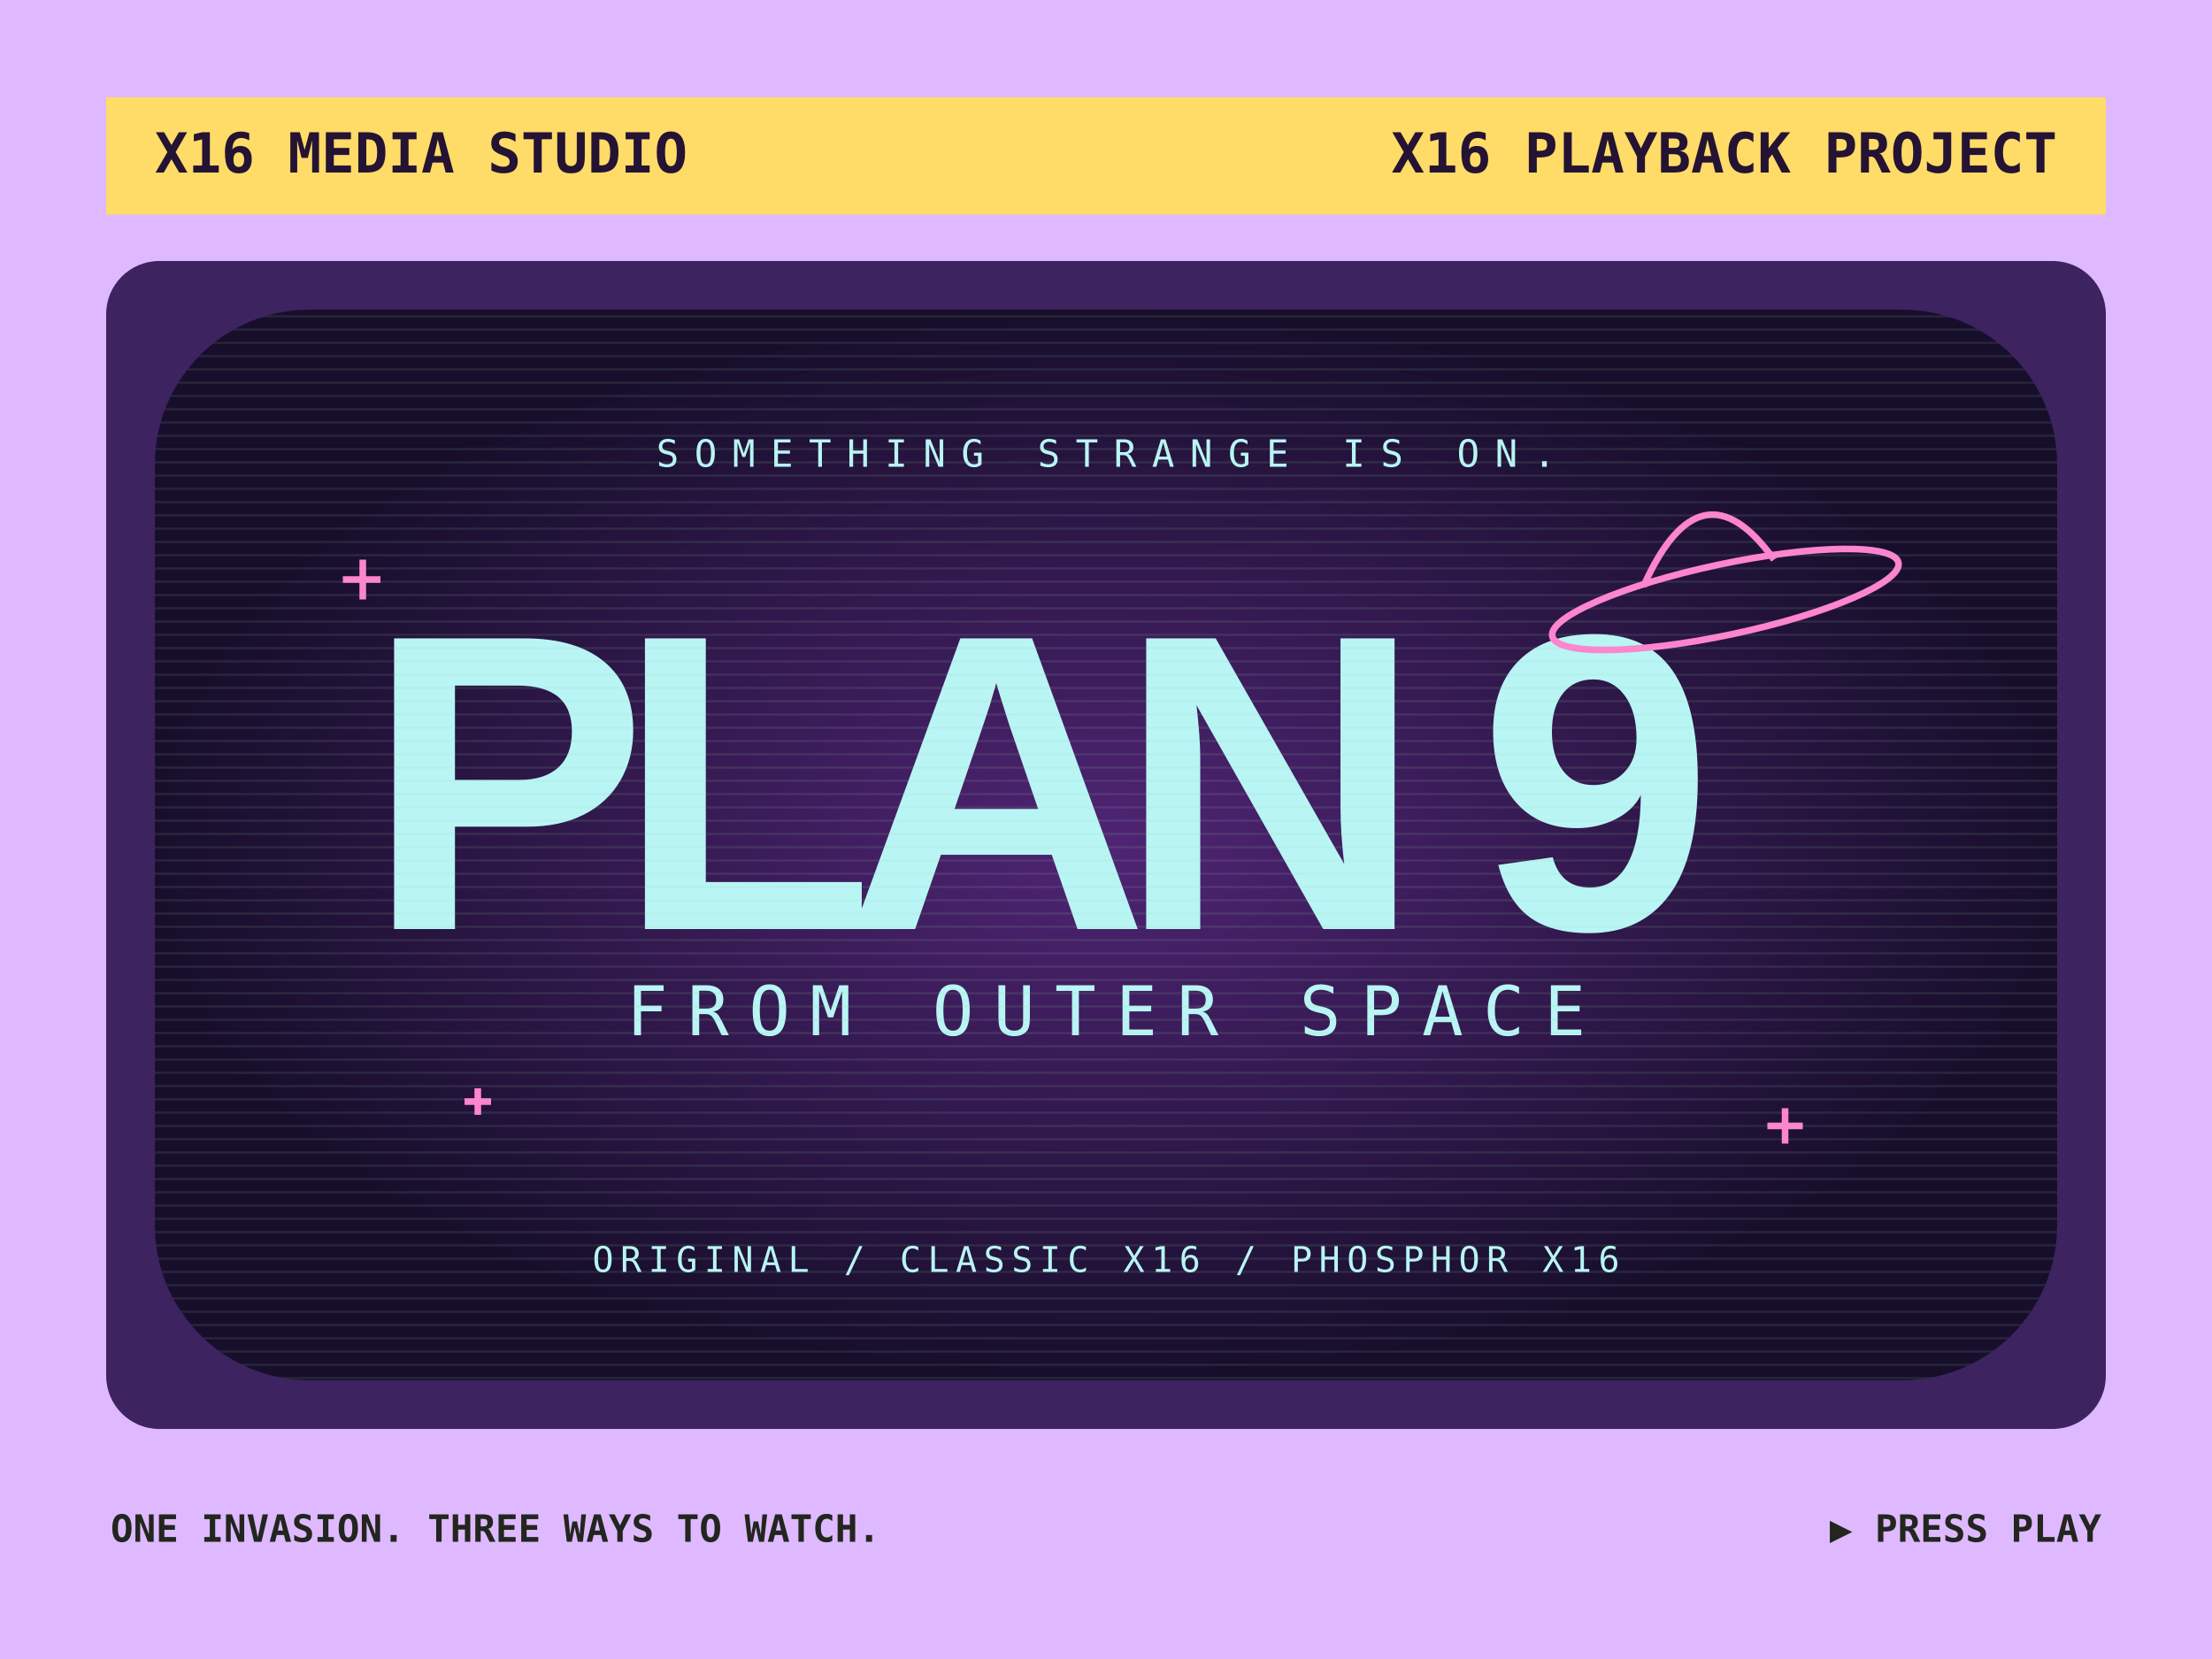
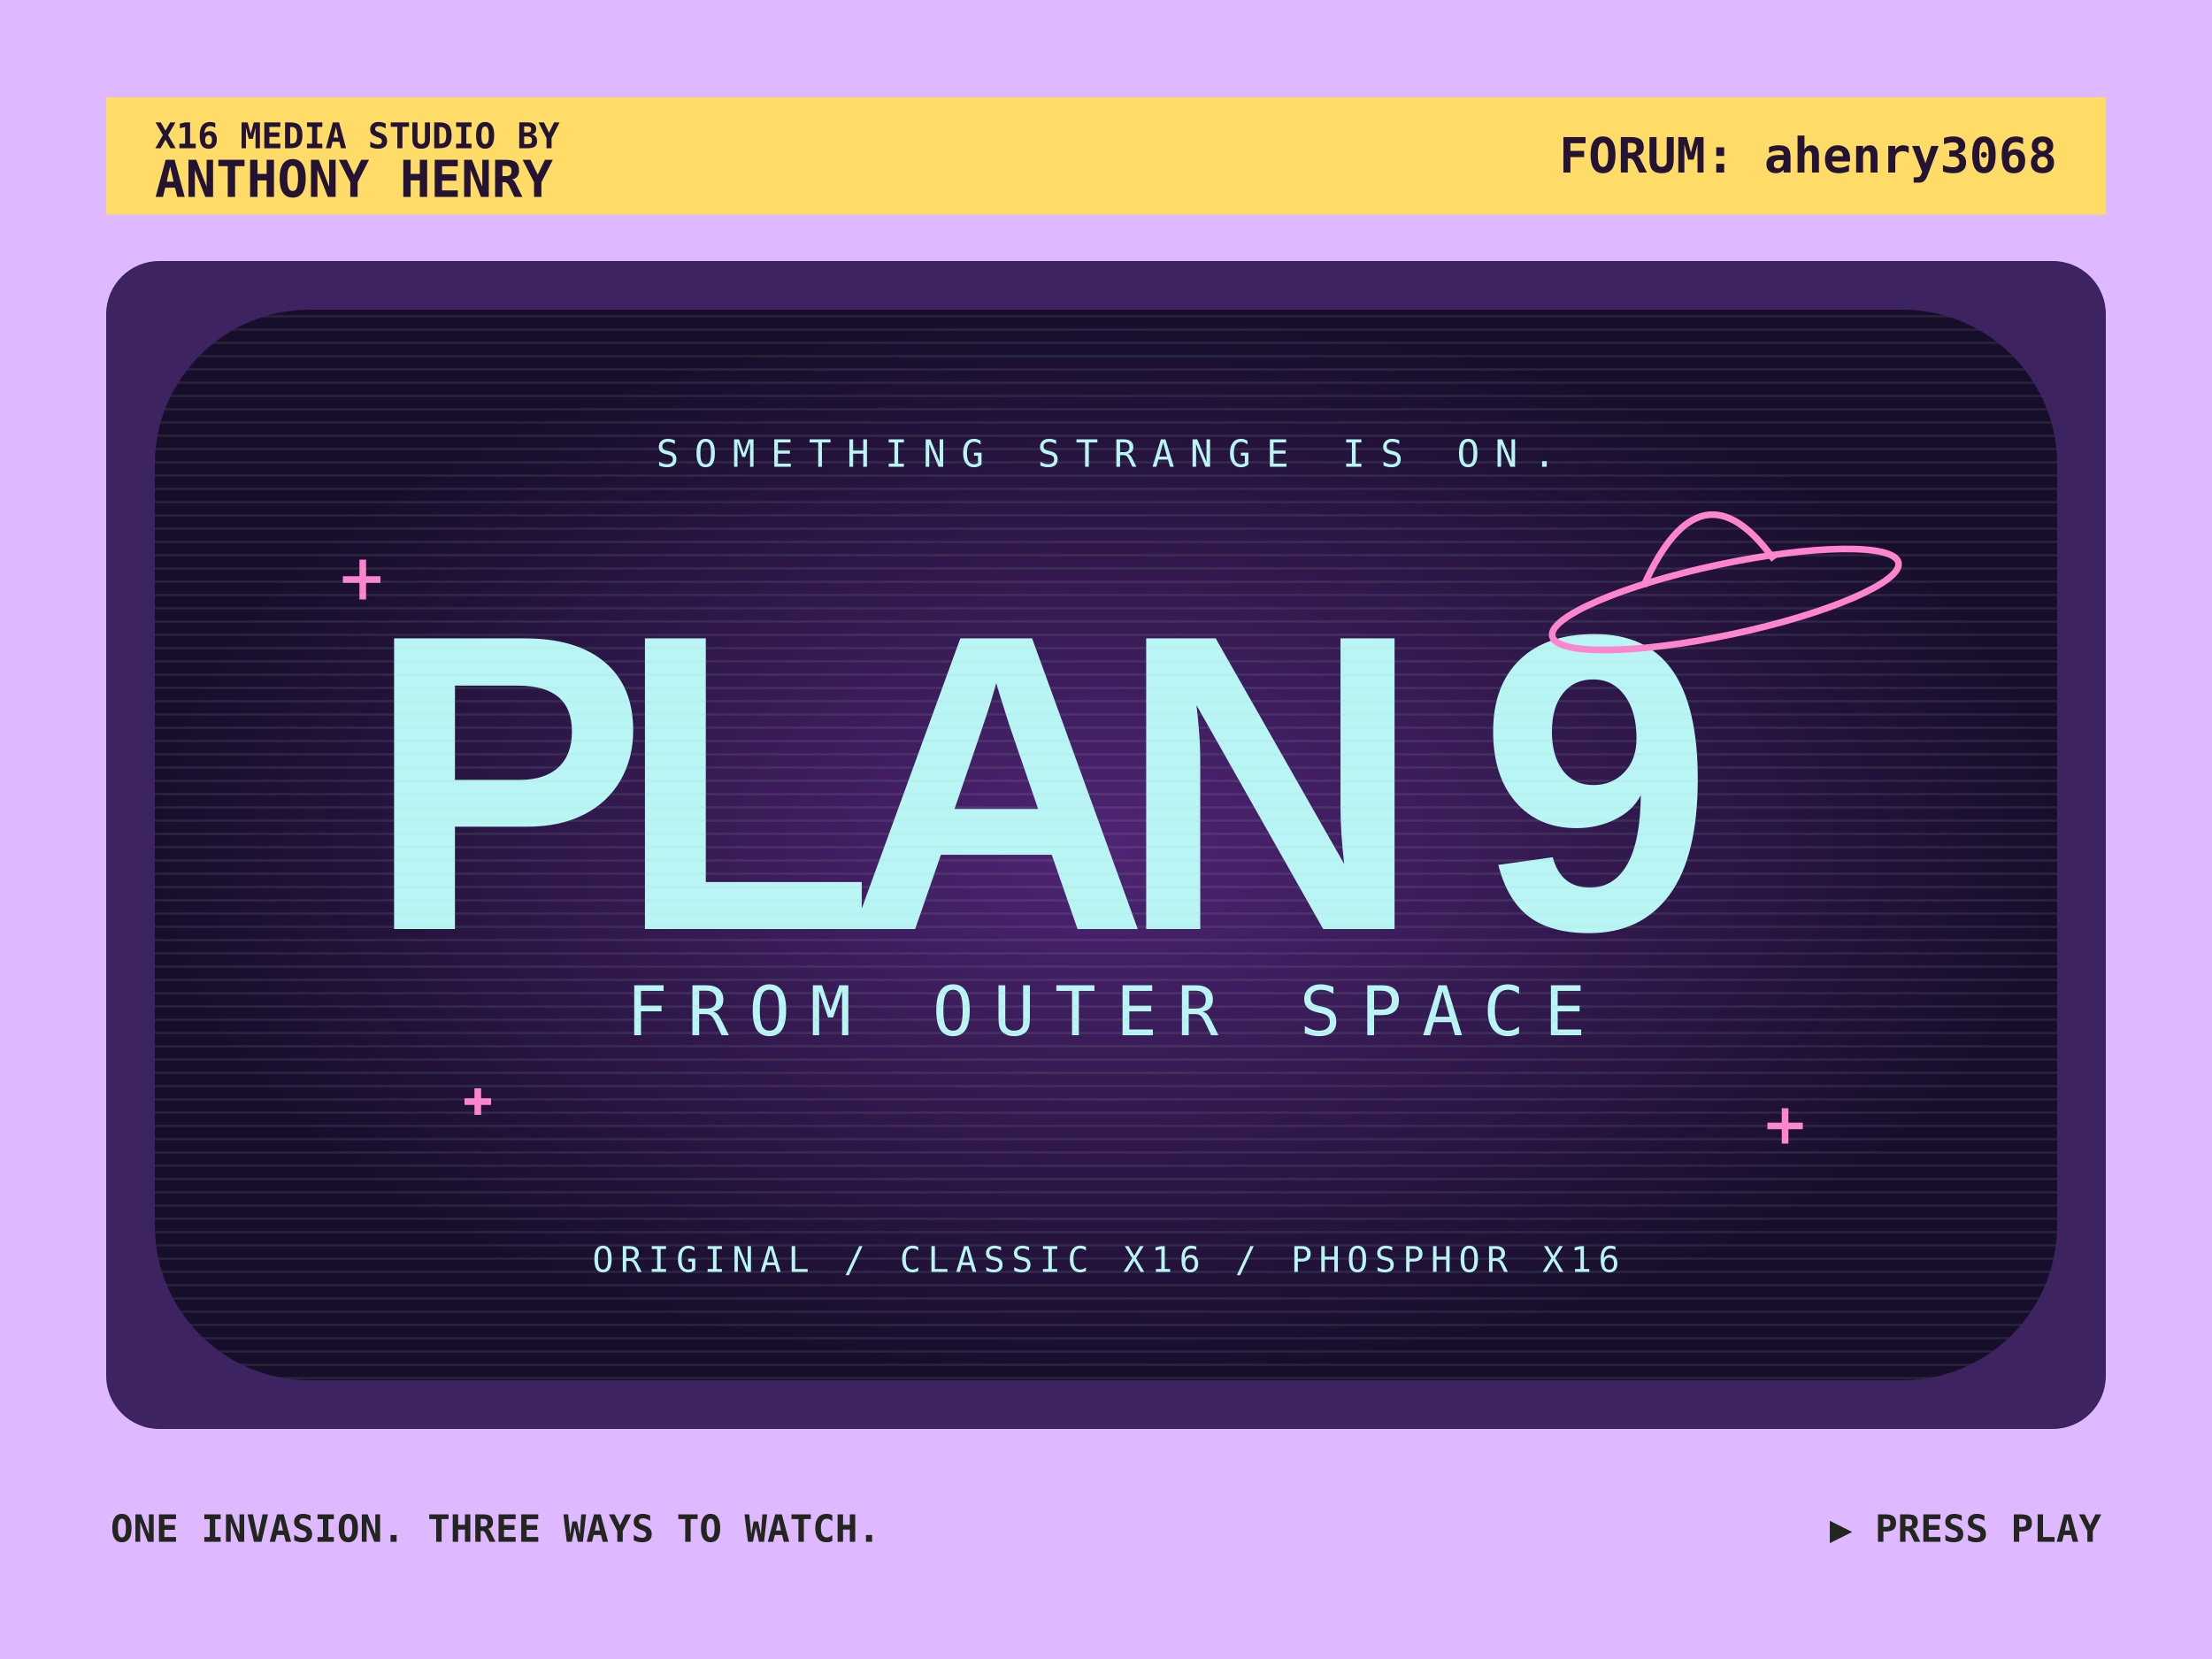
<svg xmlns="http://www.w3.org/2000/svg" viewBox="0 0 1000 750">
  <defs>
    <pattern id="scan" width="4" height="6" patternUnits="userSpaceOnUse">
      <path d="M0 5H4" stroke="#9fd5aa" stroke-opacity=".12" />
    </pattern>
    <radialGradient id="glow">
      <stop stop-color="#4f2474" />
      <stop offset="1" stop-color="#170e2b" />
    </radialGradient>
  </defs>
  <path fill="#dfb9ff" d="M0 0h1000v750H0z" />
  <path fill="#ffdb68" d="M48 44h904v53H48z" />
-   <g fill="#241333" font-family="monospace" font-size="25" font-weight="bold">
-     <text x="70" y="78">X16 MEDIA STUDIO</text>
-     <text x="930" y="78" text-anchor="end">X16 PLAYBACK PROJECT</text>
+   <g fill="#241333" font-family="monospace" font-weight="bold">
+     <text x="70" y="67" font-size="16">X16 MEDIA STUDIO BY</text>
+     <text x="70" y="89" font-size="23">ANTHONY HENRY</text>
+     <text x="930" y="78" text-anchor="end" font-size="22">FORUM: ahenry3068</text>
  </g>
  <rect x="48" y="118" width="904" height="528" rx="24" fill="#3d2360" />
  <rect x="70" y="140" width="860" height="484" rx="70" fill="url(#glow)" />
  <g fill="#b8f5f4" font-family="monospace" text-anchor="middle">
    <text x="500" y="211" font-size="17" letter-spacing="7">SOMETHING STRANGE IS ON.</text>
    <text x="470" y="420" font-family="Arial Black,Arial,sans-serif" font-weight="900" font-size="191" letter-spacing="-14">PLAN 9</text>
    <text x="500" y="468" font-size="31" letter-spacing="9">FROM OUTER SPACE</text>
    <text x="500" y="575" font-size="16" letter-spacing="3">ORIGINAL / CLASSIC X16 / PHOSPHOR X16</text>
  </g>
  <g fill="none" stroke="#ff83ce" stroke-width="3">
    <ellipse cx="780" cy="271" rx="80" ry="16" transform="rotate(-12 780 271)" />
    <path d="M743 265q26-58 59-12" />
    <path d="m155 262 17 0m-8-9v18m635 238h16m-8-8v16m-597-19h12m-6-6v12" />
  </g>
  <rect x="70" y="140" width="860" height="484" rx="70" fill="url(#scan)" />
  <g fill="#22261f" font-family="monospace" font-weight="bold" font-size="17">
    <text x="50" y="697">ONE INVASION. THREE WAYS TO WATCH.</text>
    <text x="950" y="697" text-anchor="end">▶ PRESS PLAY</text>
  </g>
</svg>
